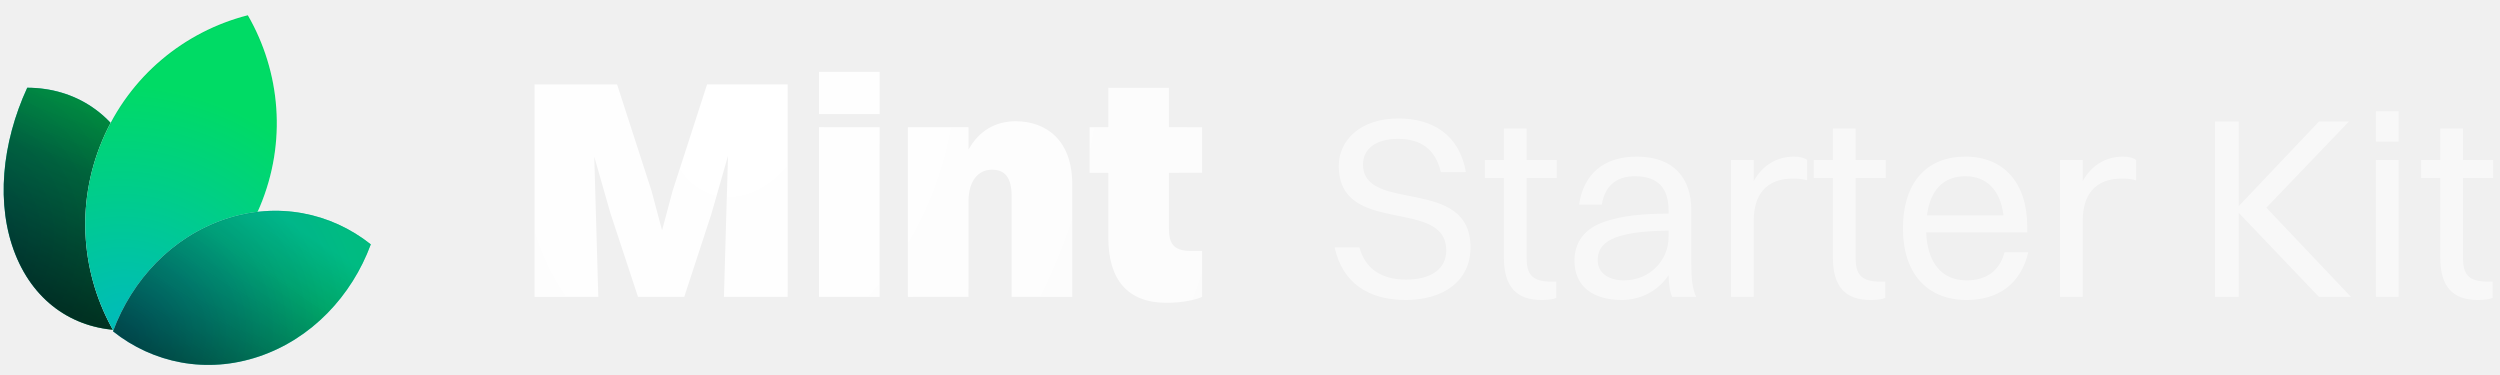
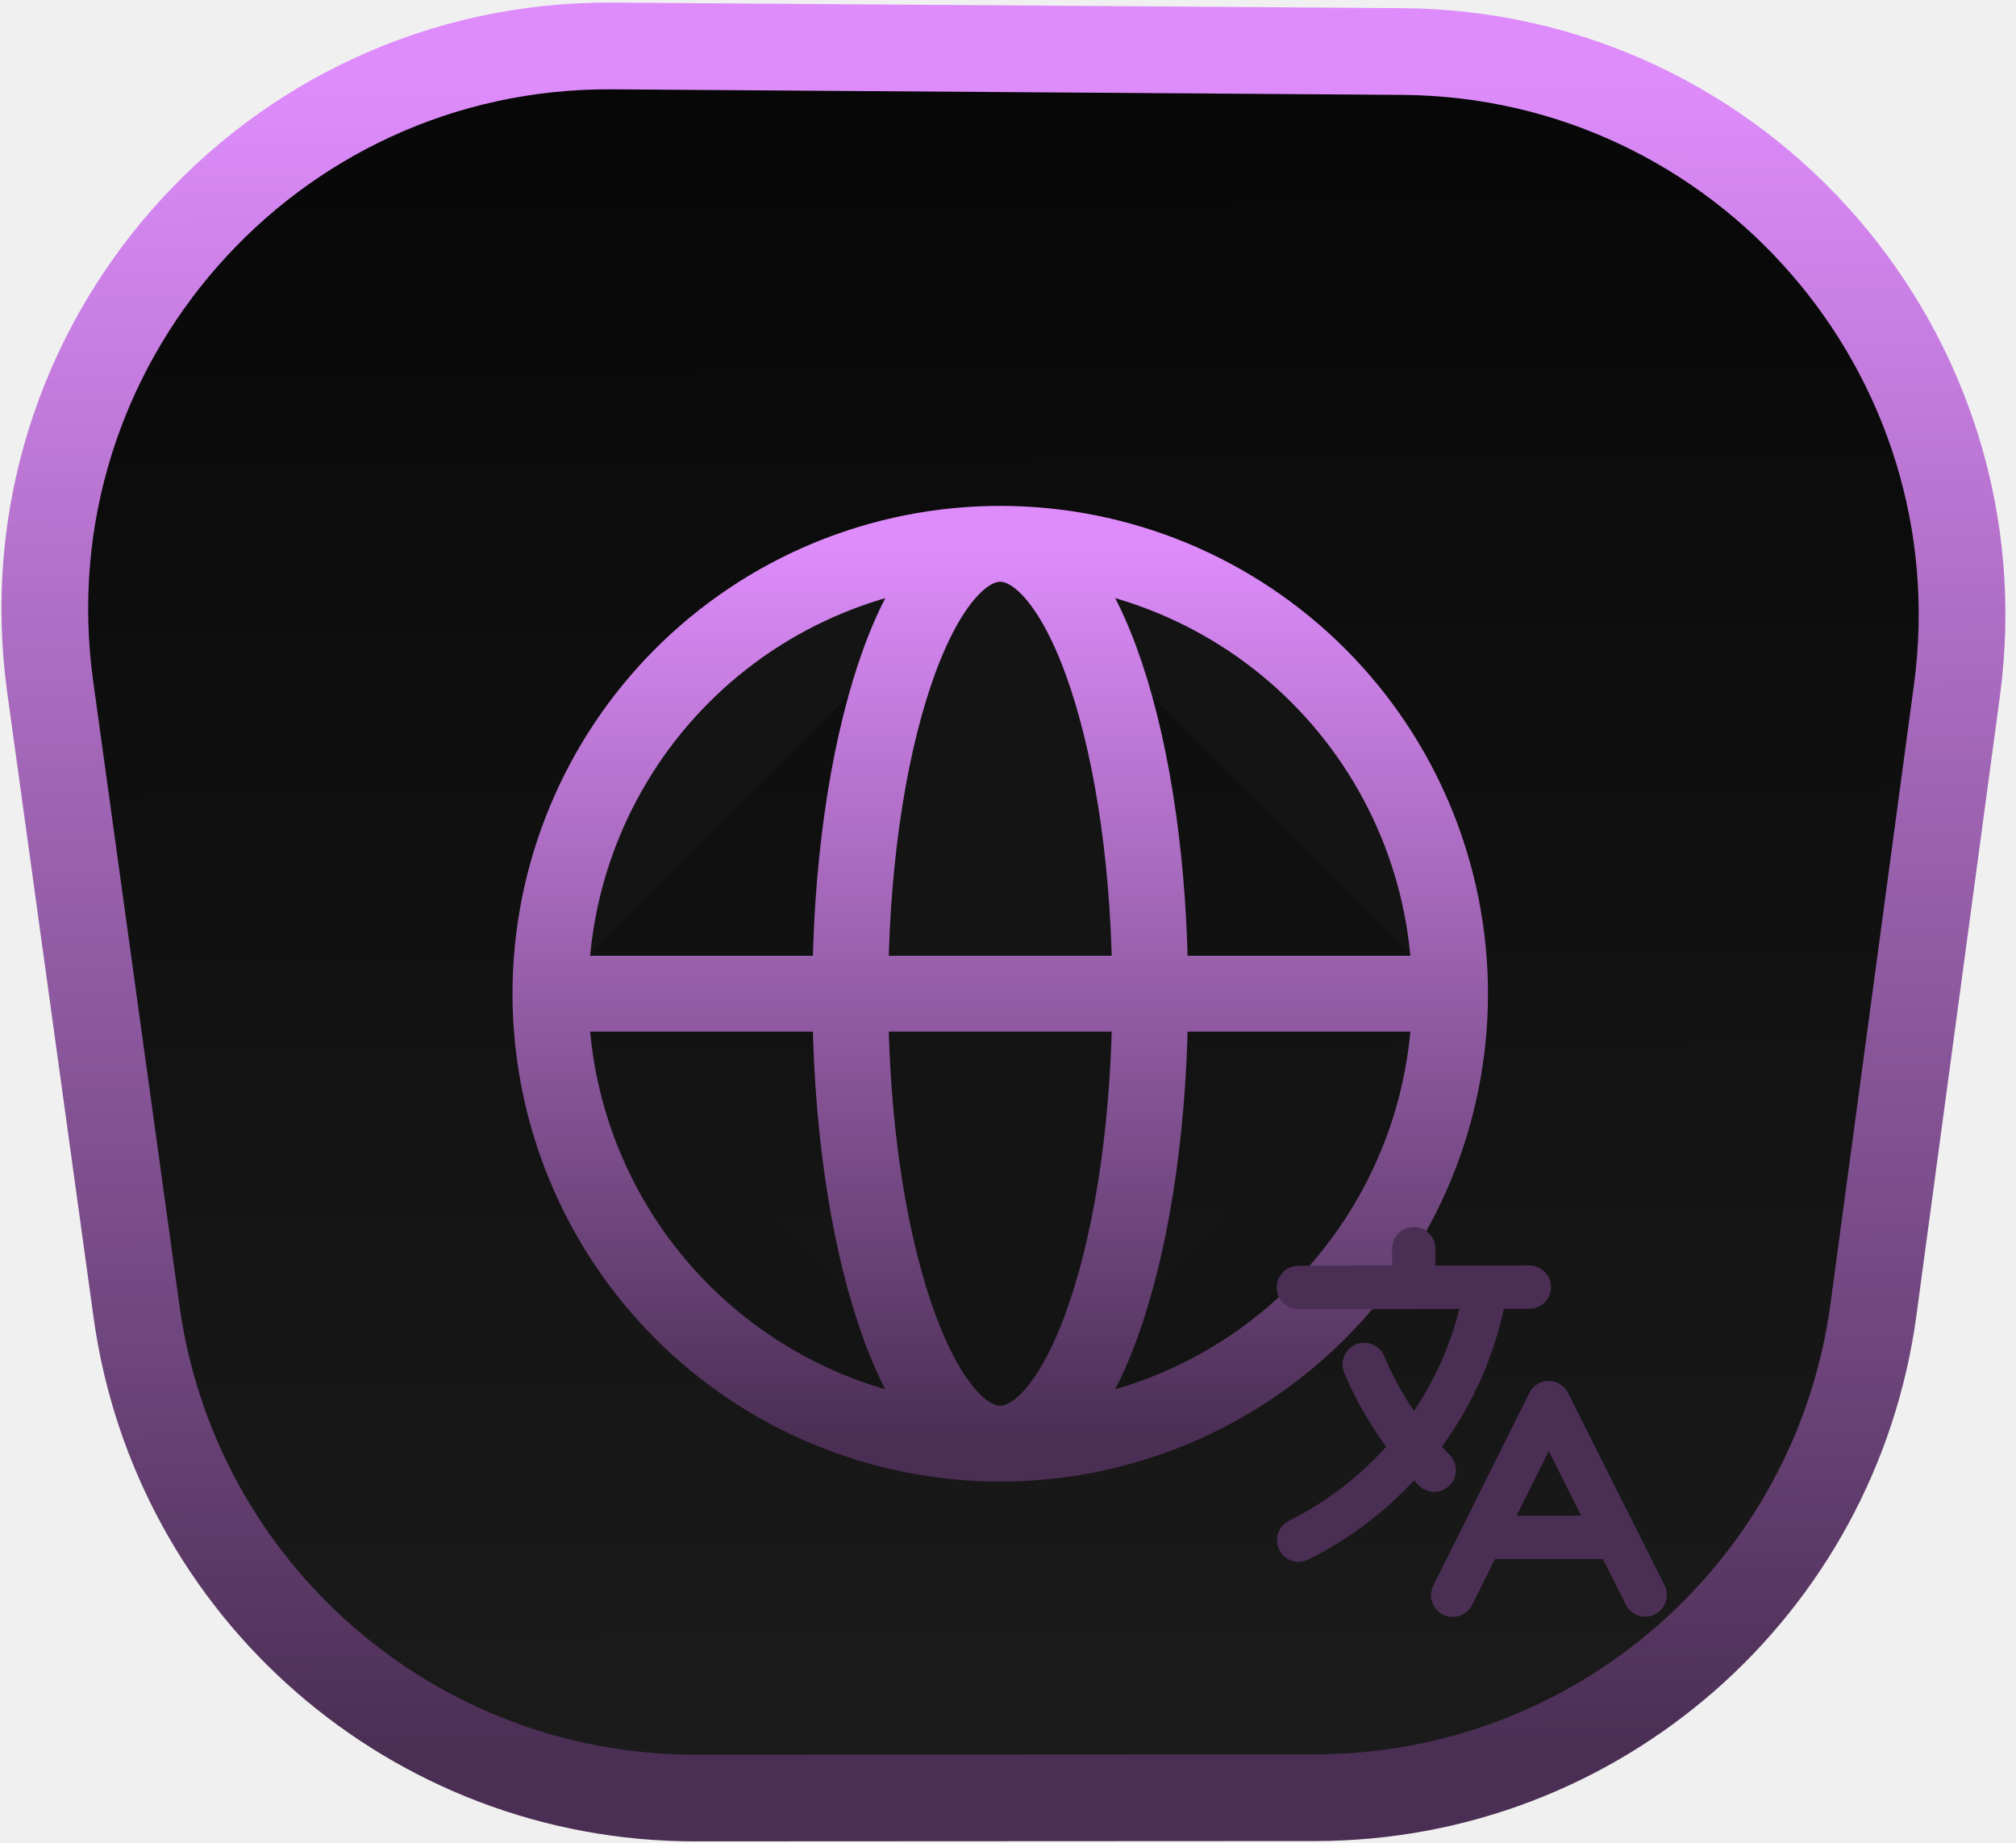
- <svg xmlns="http://www.w3.org/2000/svg" width="160" height="24" viewBox="0 0 160 24" fill="none">
-   <path d="M7.953 21.139C4.896 21.13 2.255 19.458 0.987 16.29C-0.28 13.121 0.109 9.163 1.744 5.615C4.801 5.624 7.442 7.296 8.71 10.465C9.977 13.633 9.588 17.591 7.953 21.139Z" fill="white" />
-   <path d="M7.953 21.139C4.896 21.13 2.255 19.458 0.987 16.29C-0.28 13.121 0.109 9.163 1.744 5.615C4.801 5.624 7.442 7.296 8.71 10.465C9.977 13.633 9.588 17.591 7.953 21.139Z" fill="url(#paint0_radial_115_109)" />
-   <path d="M7.953 21.139C4.896 21.13 2.255 19.458 0.987 16.29C-0.28 13.121 0.109 9.163 1.744 5.615C4.801 5.624 7.442 7.296 8.71 10.465C9.977 13.633 9.588 17.591 7.953 21.139Z" fill="black" fill-opacity="0.5" style="mix-blend-mode:hard-light" />
-   <path d="M7.953 21.139C4.896 21.13 2.255 19.458 0.987 16.29C-0.28 13.121 0.109 9.163 1.744 5.615C4.801 5.624 7.442 7.296 8.71 10.465C9.977 13.633 9.588 17.591 7.953 21.139Z" fill="url(#paint1_linear_115_109)" fill-opacity="0.5" style="mix-blend-mode:hard-light" />
-   <path d="M7.935 21.111C4.897 21.096 2.274 19.431 1.013 16.279C-0.248 13.124 0.136 9.182 1.762 5.643C4.8 5.659 7.423 7.324 8.684 10.476C9.945 13.63 9.561 17.572 7.935 21.111Z" stroke="url(#paint2_linear_115_109)" stroke-opacity="0.05" stroke-width="0.056" />
-   <path d="M7.31 21.257C11.354 20.221 14.884 17.375 16.628 13.236C18.373 9.097 17.945 4.587 15.86 0.976C11.816 2.012 8.287 4.858 6.542 8.998C4.797 13.137 5.225 17.646 7.31 21.257Z" fill="white" />
-   <path d="M7.31 21.257C11.354 20.221 14.884 17.375 16.628 13.236C18.373 9.097 17.945 4.587 15.86 0.976C11.816 2.012 8.287 4.858 6.542 8.998C4.797 13.137 5.225 17.646 7.31 21.257Z" fill="url(#paint3_radial_115_109)" />
-   <path d="M16.602 13.225C14.864 17.349 11.351 20.187 7.324 21.225C5.253 17.624 4.829 13.132 6.568 9.009C8.306 4.885 11.819 2.047 15.846 1.009C17.918 4.61 18.341 9.101 16.602 13.225Z" stroke="url(#paint4_linear_115_109)" stroke-opacity="0.05" stroke-width="0.056" />
-   <path d="M7.234 21.207C9.789 23.237 13.21 23.951 16.577 22.814C19.944 21.677 22.506 18.945 23.73 15.638C21.175 13.608 17.754 12.894 14.387 14.031C11.02 15.168 8.458 17.901 7.234 21.207Z" fill="white" />
-   <path d="M7.234 21.207C9.789 23.237 13.21 23.951 16.577 22.814C19.944 21.677 22.506 18.945 23.73 15.638C21.175 13.608 17.754 12.894 14.387 14.031C11.02 15.168 8.458 17.901 7.234 21.207Z" fill="url(#paint5_radial_115_109)" />
-   <path d="M7.234 21.207C9.789 23.237 13.21 23.951 16.577 22.814C19.944 21.677 22.506 18.945 23.73 15.638C21.175 13.608 17.754 12.894 14.387 14.031C11.02 15.168 8.458 17.901 7.234 21.207Z" fill="black" fill-opacity="0.2" style="mix-blend-mode:hard-light" />
-   <path d="M7.234 21.207C9.789 23.237 13.21 23.951 16.577 22.814C19.944 21.677 22.506 18.945 23.73 15.638C21.175 13.608 17.754 12.894 14.387 14.031C11.02 15.168 8.458 17.901 7.234 21.207Z" fill="url(#paint6_linear_115_109)" fill-opacity="0.5" style="mix-blend-mode:hard-light" />
-   <path d="M16.568 22.787C13.218 23.918 9.814 23.212 7.267 21.198C8.492 17.907 11.044 15.189 14.396 14.058C17.747 12.927 21.15 13.633 23.697 15.648C22.472 18.938 19.92 21.656 16.568 22.787Z" stroke="url(#paint7_linear_115_109)" stroke-opacity="0.05" stroke-width="0.056" />
-   <path d="M34.212 19V5.4H39.492L41.692 12.2L42.372 14.74L43.052 12.2L45.252 5.4H50.412V19H46.332L46.592 9.98L45.532 13.68L43.792 19H40.832L39.052 13.6L38.032 10.02L38.292 19H34.212ZM52.416 7.3V4.6H56.295V7.3H52.416ZM52.416 19V8.14H56.295V19H52.416ZM58.104 19V8.14H61.984V9.58C62.664 8.34 63.744 7.76 65.004 7.76C66.964 7.76 68.624 8.98 68.624 11.78V19H64.744V12.56C64.744 11.34 64.304 10.86 63.484 10.86C62.604 10.86 61.984 11.58 61.984 12.88V19H58.104ZM70.933 15.22V11.06H69.733V8.14H70.933V5.62H74.813V8.14H76.933V11.06H74.813V14.6C74.813 15.5 75.033 16.06 76.213 16.06H76.933V19C76.493 19.2 75.673 19.38 74.653 19.38C72.153 19.38 70.933 17.88 70.933 15.22Z" fill="url(#paint8_radial_115_109)" />
-   <path d="M87.232 10.519C87.232 13.687 94.112 11.229 94.112 15.832C94.112 17.994 92.364 19.198 89.971 19.198C87.562 19.198 85.912 18.093 85.417 15.832H87.001C87.364 17.169 88.371 17.895 89.987 17.895C91.671 17.895 92.561 17.152 92.561 16.03C92.561 12.598 85.681 15.155 85.681 10.618C85.681 9.001 87.034 7.582 89.509 7.582C91.671 7.582 93.403 8.621 93.816 11.014H92.215C91.868 9.529 90.912 8.886 89.476 8.886C88.057 8.886 87.232 9.529 87.232 10.519ZM96.25 16.476V11.393H95.029V10.239H96.25V8.226H97.702V10.239H99.632V11.393H97.702V16.476C97.702 17.532 98.015 18.026 99.302 18.026H99.599V19.066C99.434 19.148 99.071 19.198 98.659 19.198C97.025 19.198 96.25 18.323 96.25 16.476ZM102.516 13.093H101.064C101.345 11.162 102.615 10.024 104.76 10.024C107.103 10.024 108.242 11.393 108.242 13.44V16.888C108.242 17.895 108.324 18.521 108.555 19H107.021C106.856 18.654 106.806 18.142 106.79 17.614C106.047 18.72 104.859 19.198 103.803 19.198C101.988 19.198 100.767 18.357 100.767 16.69C100.767 15.486 101.427 14.611 102.714 14.182C103.902 13.786 105.107 13.687 106.79 13.671V13.473C106.79 12.053 106.13 11.278 104.628 11.278C103.374 11.278 102.698 11.971 102.516 13.093ZM102.252 16.657C102.252 17.465 102.929 17.944 103.952 17.944C105.569 17.944 106.79 16.674 106.79 15.172V14.759C103.061 14.793 102.252 15.585 102.252 16.657ZM110.787 19V10.239H112.239V11.591C112.833 10.519 113.774 10.024 114.83 10.024C115.176 10.024 115.49 10.107 115.655 10.239V11.542C115.407 11.46 115.094 11.427 114.747 11.427C112.998 11.427 112.239 12.515 112.239 14.1V19H110.787ZM117.305 16.476V11.393H116.084V10.239H117.305V8.226H118.757V10.239H120.688V11.393H118.757V16.476C118.757 17.532 119.071 18.026 120.358 18.026H120.655V19.066C120.49 19.148 120.127 19.198 119.714 19.198C118.081 19.198 117.305 18.323 117.305 16.476ZM129.809 16.145C129.33 18.192 127.862 19.198 125.865 19.198C123.324 19.198 121.79 17.482 121.79 14.627C121.79 11.658 123.324 10.024 125.783 10.024C128.258 10.024 129.743 11.723 129.743 14.512V14.875H123.275C123.357 16.838 124.281 17.944 125.865 17.944C127.103 17.944 127.977 17.35 128.291 16.145H129.809ZM125.783 11.278C124.38 11.278 123.539 12.152 123.324 13.786H128.225C128.027 12.169 127.152 11.278 125.783 11.278ZM131.843 19V10.239H133.295V11.591C133.889 10.519 134.829 10.024 135.885 10.024C136.232 10.024 136.545 10.107 136.71 10.239V11.542C136.463 11.46 136.149 11.427 135.803 11.427C134.054 11.427 133.295 12.515 133.295 14.1V19H131.843ZM141.763 19V7.78H143.281V13.192L148.413 7.78H150.327L145.047 13.291L150.459 19H148.413L143.281 13.621V19H141.763ZM152.06 9.067V7.12H153.512V9.067H152.06ZM152.06 19V10.239H153.512V19H152.06ZM156.178 16.476V11.393H154.957V10.239H156.178V8.226H157.63V10.239H159.56V11.393H157.63V16.476C157.63 17.532 157.943 18.026 159.23 18.026H159.527V19.066C159.362 19.148 158.999 19.198 158.587 19.198C156.953 19.198 156.178 18.323 156.178 16.476Z" fill="white" fill-opacity="0.55" />
+ <svg xmlns="http://www.w3.org/2000/svg" width="186" height="170" viewBox="0 0 186 170" fill="none">
+   <path d="M129.381 4.753L56.509 4.24C24.814 4.017 0.294 31.959 4.632 63.357L12.594 120.971C16.15 146.704 38.153 165.865 64.131 165.852L121.345 165.824C147.369 165.811 169.375 146.562 172.853 120.773L180.549 63.7C184.736 32.648 160.713 4.973 129.381 4.753Z" fill="url(#paint0_linear_27_2)" stroke="url(#paint1_linear_27_2)" stroke-width="8" />
+   <path d="M133.784 91.665C133.784 102.671 129.412 113.227 121.629 121.01C113.846 128.793 103.291 133.165 92.284 133.165M133.784 91.665C133.784 80.658 129.412 70.103 121.629 62.32C113.846 54.537 103.291 50.165 92.284 50.165M133.784 91.665H50.784ZM92.284 133.165C81.278 133.165 70.722 128.793 62.939 121.01C55.157 113.227 50.784 102.671 50.784 91.665M92.284 133.165C99.925 133.165 106.118 114.582 106.118 91.665C106.118 68.748 99.925 50.165 92.284 50.165M92.284 133.165C84.644 133.165 78.451 114.582 78.451 91.665C78.451 68.748 84.644 50.165 92.284 50.165M50.784 91.665C50.784 80.658 55.157 70.103 62.939 62.32C70.722 54.537 81.278 50.165 92.284 50.165" fill="#141414" />
+   <path d="M133.784 91.665C133.784 102.671 129.412 113.227 121.629 121.01C113.846 128.793 103.291 133.165 92.284 133.165M133.784 91.665C133.784 80.658 129.412 70.103 121.629 62.32C113.846 54.537 103.291 50.165 92.284 50.165M133.784 91.665H50.784M92.284 133.165C81.278 133.165 70.722 128.793 62.939 121.01C55.157 113.227 50.784 102.671 50.784 91.665M92.284 133.165C99.925 133.165 106.118 114.582 106.118 91.665C106.118 68.748 99.925 50.165 92.284 50.165M92.284 133.165C84.644 133.165 78.451 114.582 78.451 91.665C78.451 68.748 84.644 50.165 92.284 50.165M92.284 50.165C81.278 50.165 70.722 54.537 62.939 62.32C55.157 70.103 50.784 80.658 50.784 91.665" stroke="url(#paint2_linear_27_2)" stroke-width="7" stroke-linecap="round" stroke-linejoin="round" />
+   <path d="M119.789 118.758L141.097 118.73M130.438 115.193L130.443 118.744M132.326 135.611C129.588 132.784 127.395 129.476 125.857 125.853M136.688 141.82L149.118 141.803M134.031 147.15L142.886 129.382L151.788 147.127M137.103 118.736C135.398 128.983 128.816 137.586 119.819 142.071" stroke="#4A2E53" stroke-width="4" stroke-linecap="round" stroke-linejoin="round" />
  <defs>
-     <radialGradient id="paint0_radial_115_109" cx="0" cy="0" r="1" gradientUnits="userSpaceOnUse" gradientTransform="translate(-3.00503 15.023) rotate(-10.029) scale(17.9572 17.784)">
-       <stop stop-color="#00B0BB" />
-       <stop offset="1" stop-color="#00DB65" />
-     </radialGradient>
-     <linearGradient id="paint1_linear_115_109" x1="7.39" y1="4.813" x2="1.63" y2="18.689" gradientUnits="userSpaceOnUse">
-       <stop stop-color="#18E299" />
-       <stop offset="1" />
+     <linearGradient id="paint0_linear_27_2" x1="92.43" y1="7.425" x2="93.149" y2="162.128" gradientUnits="userSpaceOnUse">
+       <stop stop-color="#070707" />
+       <stop offset="1" stop-color="#1B1B1B" />
    </linearGradient>
-     <linearGradient id="paint2_linear_115_109" x1="7.948" y1="8.016" x2="1.761" y2="18.746" gradientUnits="userSpaceOnUse">
-       <stop />
-       <stop offset="1" stop-opacity="0" />
+     <linearGradient id="paint1_linear_27_2" x1="92.43" y1="7.425" x2="93.149" y2="162.186" gradientUnits="userSpaceOnUse">
+       <stop stop-color="#DE8CFB" />
+       <stop offset="1" stop-color="#4A2E53" />
    </linearGradient>
-     <radialGradient id="paint3_radial_115_109" cx="0" cy="0" r="1" gradientUnits="userSpaceOnUse" gradientTransform="translate(8.11404 20.8822) rotate(-75.7542) scale(21.6246 23.7772)">
-       <stop stop-color="#00BBBB" />
-       <stop offset="0.713" stop-color="#00DB65" />
-     </radialGradient>
-     <linearGradient id="paint4_linear_115_109" x1="7.602" y1="5.871" x2="15.556" y2="16.372" gradientUnits="userSpaceOnUse">
-       <stop />
-       <stop offset="1" stop-opacity="0" />
+     <linearGradient id="paint2_linear_27_2" x1="92.284" y1="133.165" x2="92.284" y2="50.165" gradientUnits="userSpaceOnUse">
+       <stop stop-color="#4A2E53" />
+       <stop offset="1" stop-color="#DE8CFB" />
    </linearGradient>
-     <radialGradient id="paint5_radial_115_109" cx="0" cy="0" r="1" gradientUnits="userSpaceOnUse" gradientTransform="translate(7.84537 21.5181) rotate(-20.3525) scale(18.5603 17.32)">
-       <stop stop-color="#00B0BB" />
-       <stop offset="1" stop-color="#00DB65" />
-     </radialGradient>
-     <linearGradient id="paint6_linear_115_109" x1="16.808" y1="13.007" x2="10.041" y2="22.994" gradientUnits="userSpaceOnUse">
-       <stop stop-color="#00B1BC" />
-       <stop offset="1" />
-     </linearGradient>
-     <linearGradient id="paint7_linear_115_109" x1="16.808" y1="13.007" x2="14.169" y2="23.841" gradientUnits="userSpaceOnUse">
-       <stop />
-       <stop offset="1" stop-opacity="0" />
-     </linearGradient>
-     <radialGradient id="paint8_radial_115_109" cx="0" cy="0" r="1" gradientUnits="userSpaceOnUse" gradientTransform="translate(47.2781 7) rotate(19.0047) scale(67.5582 85.7506)">
-       <stop stop-color="white" />
-       <stop offset="1" stop-color="white" stop-opacity="0.5" />
-     </radialGradient>
  </defs>
</svg>
